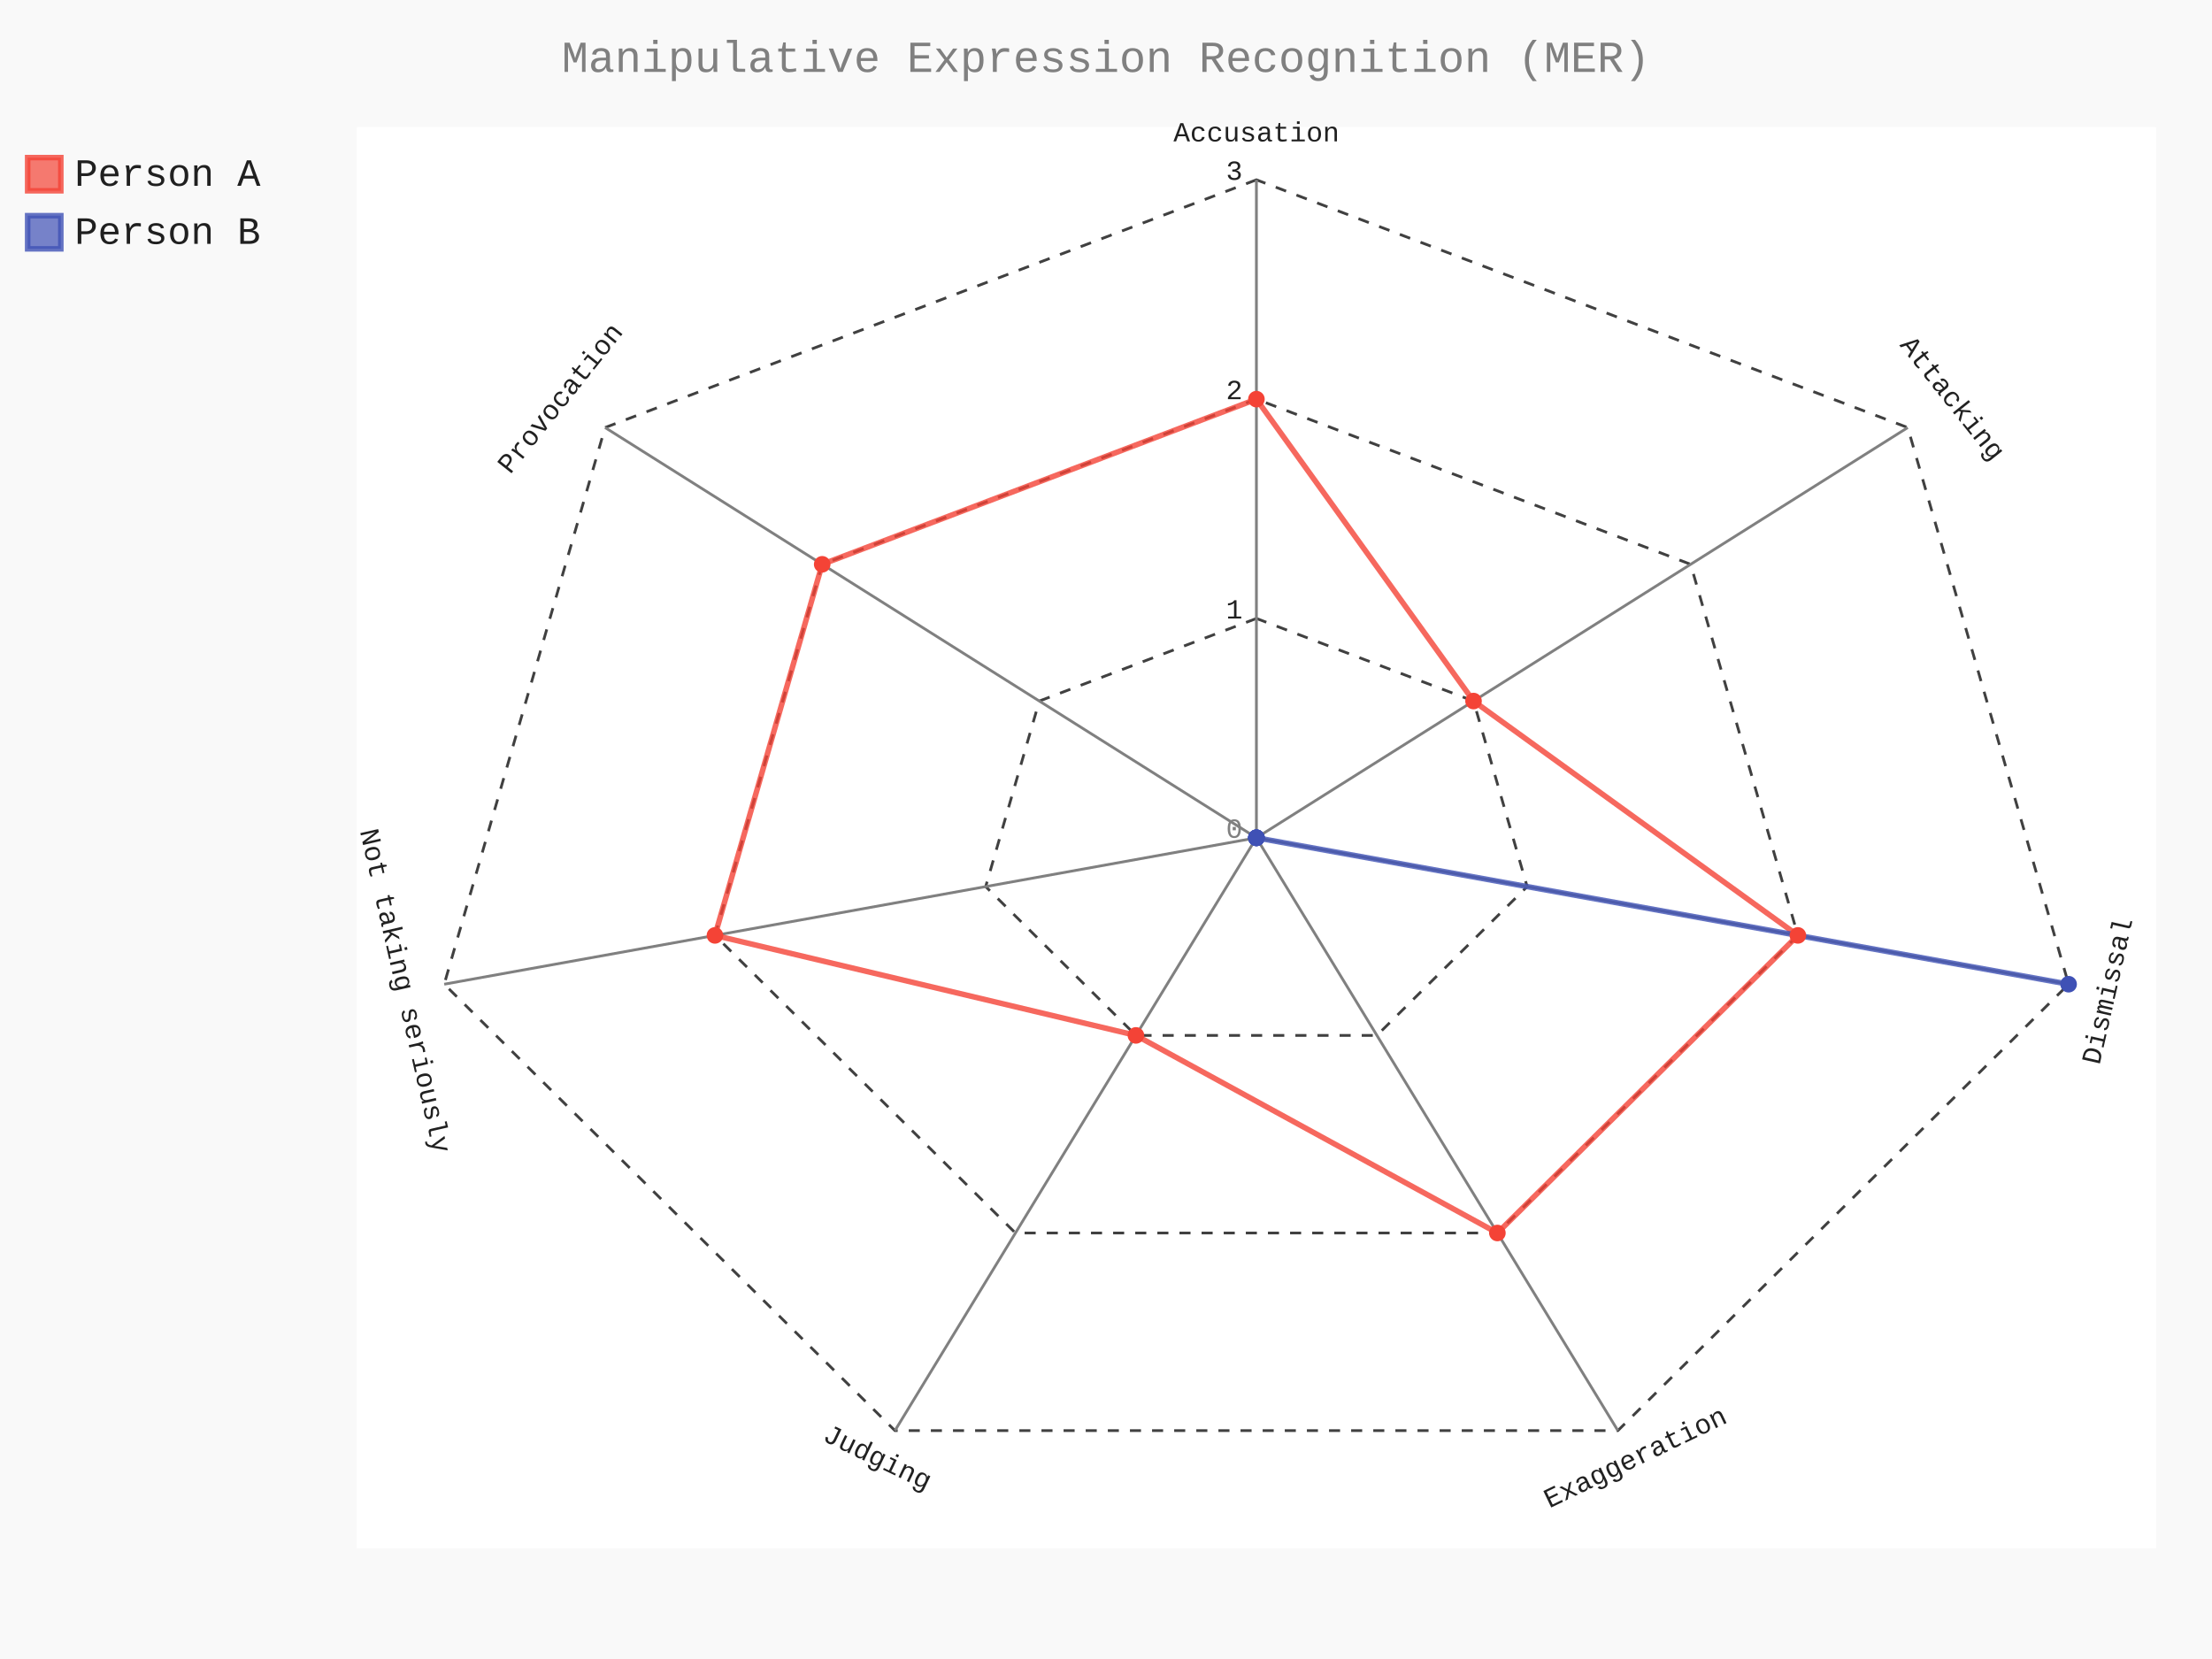
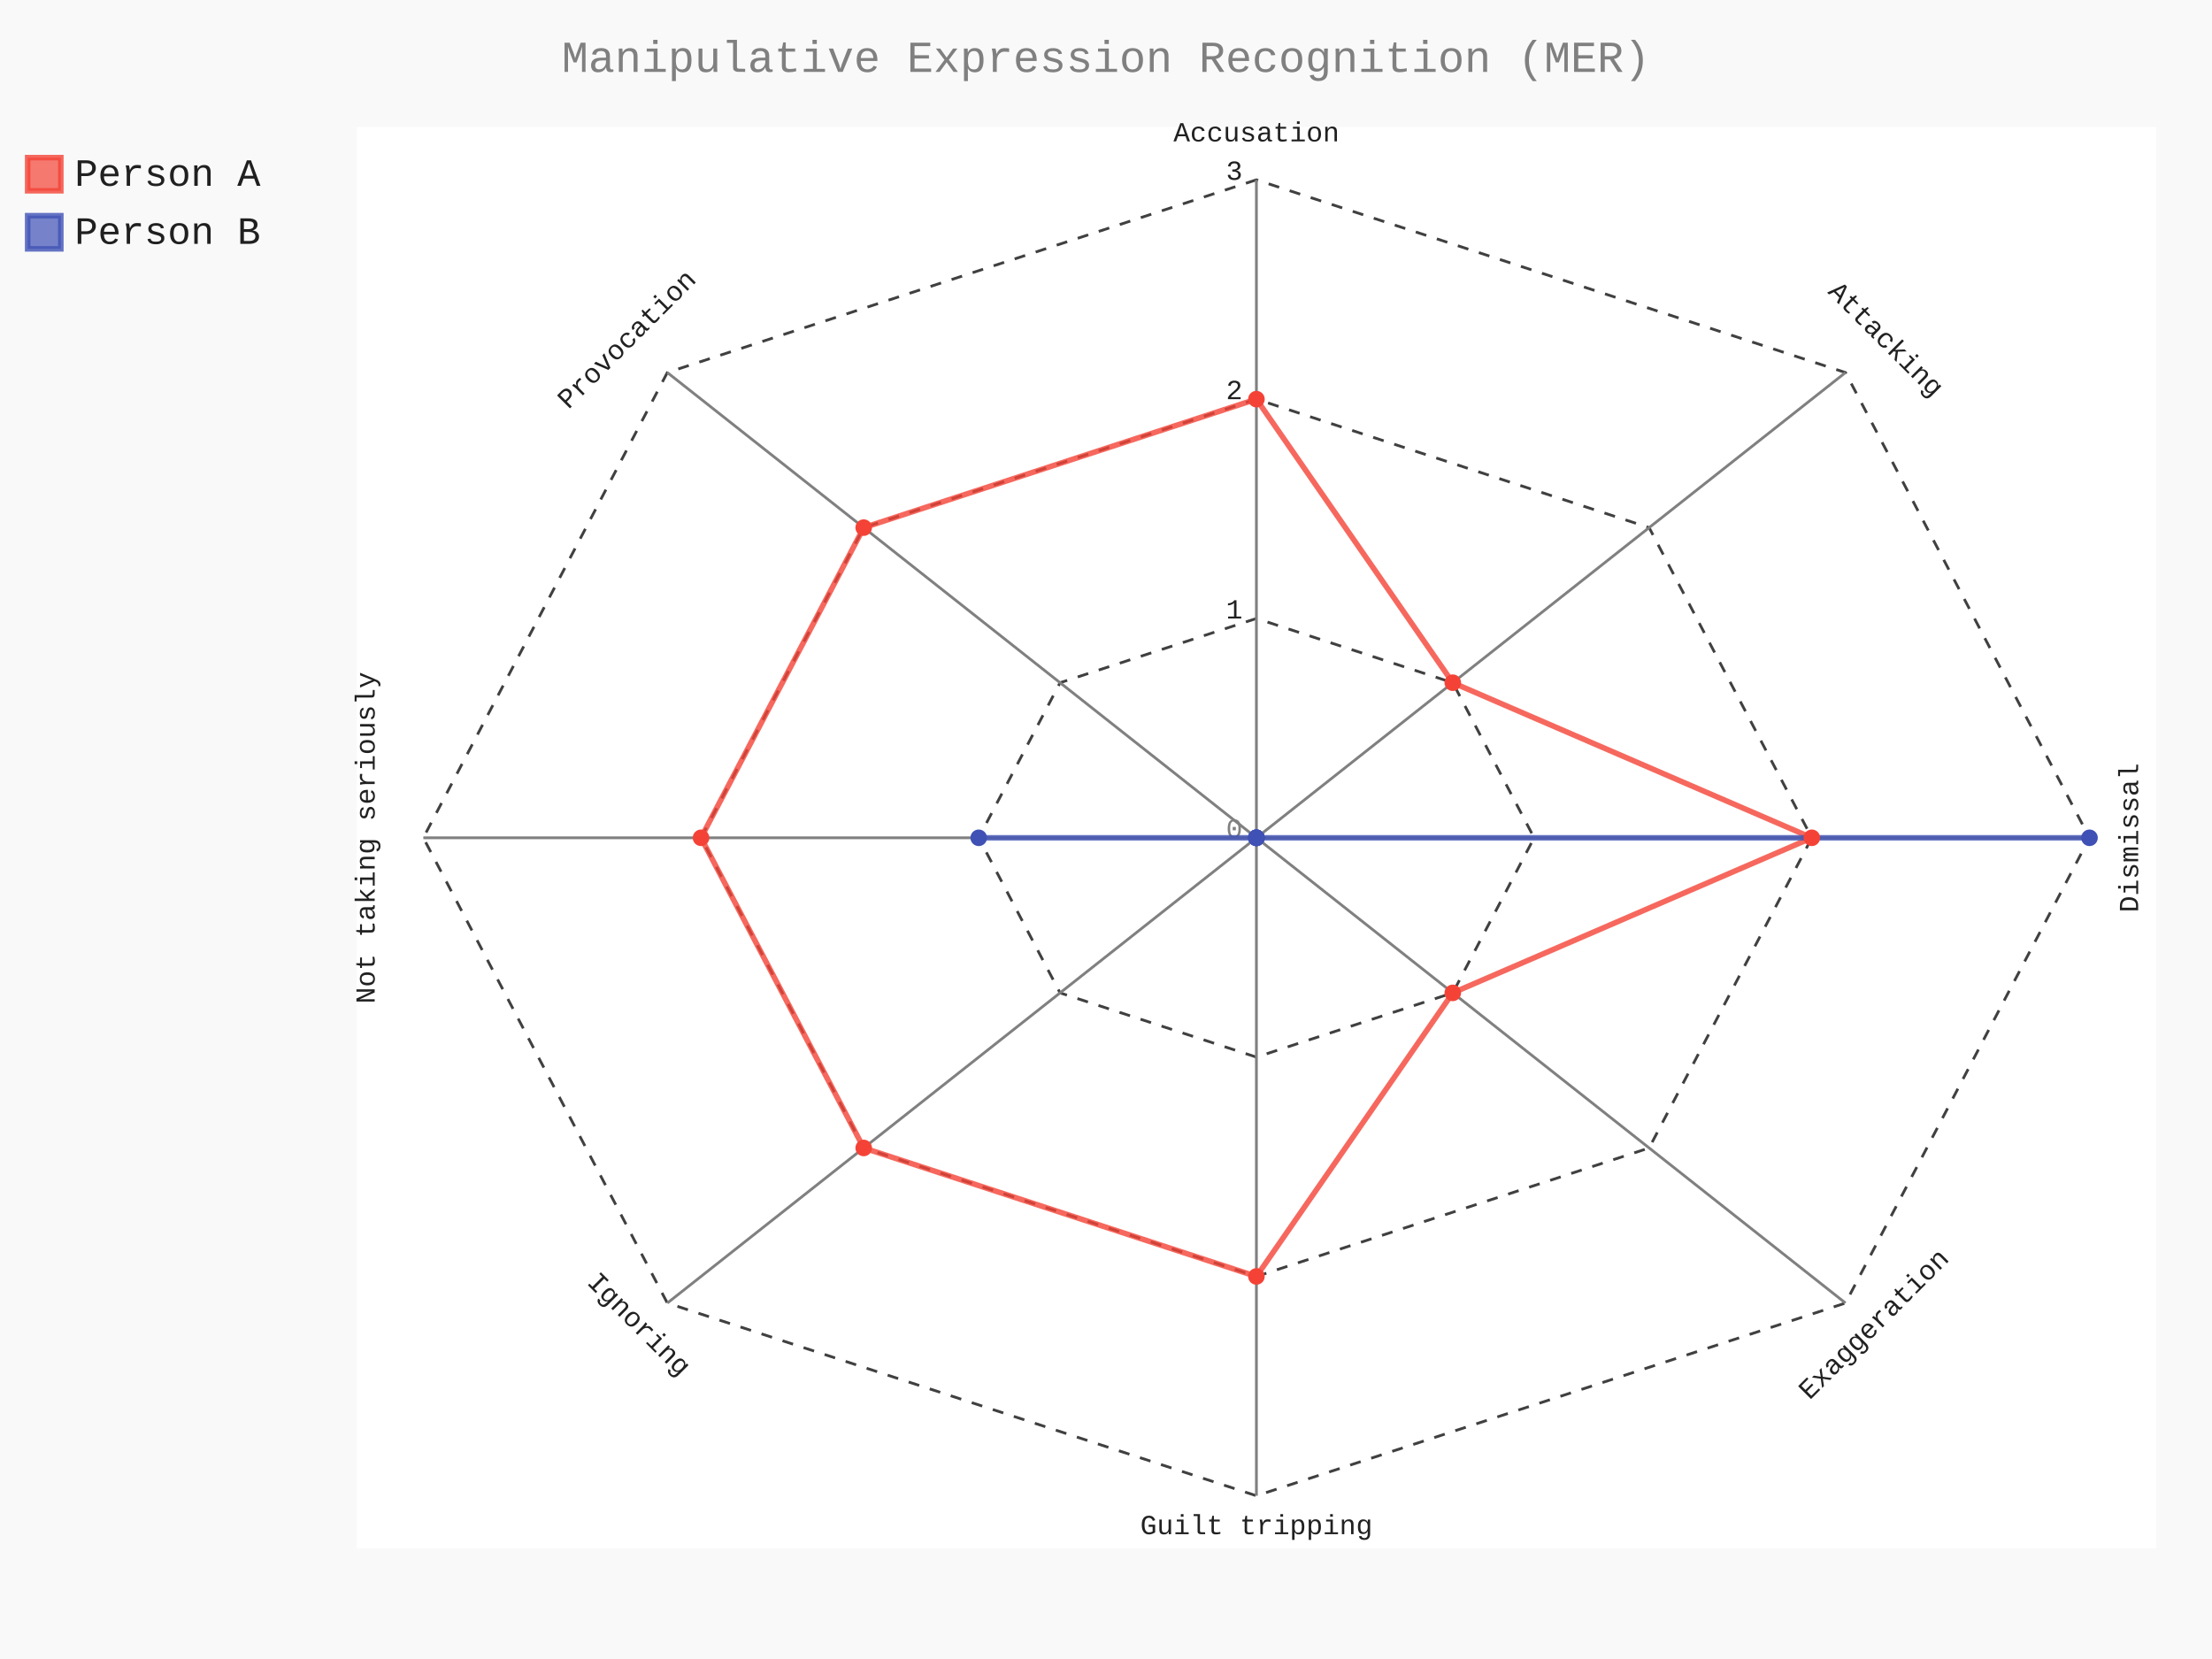
- <svg xmlns="http://www.w3.org/2000/svg" id="chart-83f110f4-44cf-42d1-acac-ddbb43a0f61a" class="pygal-chart" viewBox="0 0 800 600">
+ <svg xmlns="http://www.w3.org/2000/svg" id="chart-4804d9a1-0d60-4488-a45d-5e93284c0eea" class="pygal-chart" viewBox="0 0 800 600">
  <defs>
-     <style type="text/css">#chart-83f110f4-44cf-42d1-acac-ddbb43a0f61a{-webkit-user-select:none;-webkit-font-smoothing:antialiased;font-family:Consolas,"Liberation Mono",Menlo,Courier,monospace}#chart-83f110f4-44cf-42d1-acac-ddbb43a0f61a .title{font-family:Consolas,"Liberation Mono",Menlo,Courier,monospace;font-size:16px}#chart-83f110f4-44cf-42d1-acac-ddbb43a0f61a .legends .legend text{font-family:Consolas,"Liberation Mono",Menlo,Courier,monospace;font-size:14px}#chart-83f110f4-44cf-42d1-acac-ddbb43a0f61a .axis text{font-family:Consolas,"Liberation Mono",Menlo,Courier,monospace;font-size:10px}#chart-83f110f4-44cf-42d1-acac-ddbb43a0f61a .axis text.major{font-family:Consolas,"Liberation Mono",Menlo,Courier,monospace;font-size:10px}#chart-83f110f4-44cf-42d1-acac-ddbb43a0f61a .text-overlay text.value{font-family:Consolas,"Liberation Mono",Menlo,Courier,monospace;font-size:16px}#chart-83f110f4-44cf-42d1-acac-ddbb43a0f61a .text-overlay text.label{font-family:Consolas,"Liberation Mono",Menlo,Courier,monospace;font-size:10px}#chart-83f110f4-44cf-42d1-acac-ddbb43a0f61a .tooltip{font-family:Consolas,"Liberation Mono",Menlo,Courier,monospace;font-size:14px}#chart-83f110f4-44cf-42d1-acac-ddbb43a0f61a text.no_data{font-family:Consolas,"Liberation Mono",Menlo,Courier,monospace;font-size:64px}
- #chart-83f110f4-44cf-42d1-acac-ddbb43a0f61a{background-color:rgba(249,249,249,1)}#chart-83f110f4-44cf-42d1-acac-ddbb43a0f61a path,#chart-83f110f4-44cf-42d1-acac-ddbb43a0f61a line,#chart-83f110f4-44cf-42d1-acac-ddbb43a0f61a rect,#chart-83f110f4-44cf-42d1-acac-ddbb43a0f61a circle{-webkit-transition:150ms;-moz-transition:150ms;transition:150ms}#chart-83f110f4-44cf-42d1-acac-ddbb43a0f61a .graph &gt; .background{fill:rgba(249,249,249,1)}#chart-83f110f4-44cf-42d1-acac-ddbb43a0f61a .plot &gt; .background{fill:rgba(255,255,255,1)}#chart-83f110f4-44cf-42d1-acac-ddbb43a0f61a .graph{fill:rgba(0,0,0,.87)}#chart-83f110f4-44cf-42d1-acac-ddbb43a0f61a text.no_data{fill:rgba(128,128,128,1)}#chart-83f110f4-44cf-42d1-acac-ddbb43a0f61a .title{fill:rgba(128,128,128,1)}#chart-83f110f4-44cf-42d1-acac-ddbb43a0f61a .legends .legend text{fill:rgba(0,0,0,.87)}#chart-83f110f4-44cf-42d1-acac-ddbb43a0f61a .legends .legend:hover text{fill:rgba(128,128,128,1)}#chart-83f110f4-44cf-42d1-acac-ddbb43a0f61a .axis .line{stroke:rgba(128,128,128,1)}#chart-83f110f4-44cf-42d1-acac-ddbb43a0f61a .axis .guide.line{stroke:rgba(0,0,0,.54)}#chart-83f110f4-44cf-42d1-acac-ddbb43a0f61a .axis .major.line{stroke:rgba(0,0,0,.87)}#chart-83f110f4-44cf-42d1-acac-ddbb43a0f61a .axis text.major{fill:rgba(128,128,128,1)}#chart-83f110f4-44cf-42d1-acac-ddbb43a0f61a .axis.y .guides:hover .guide.line,#chart-83f110f4-44cf-42d1-acac-ddbb43a0f61a .line-graph .axis.x .guides:hover .guide.line,#chart-83f110f4-44cf-42d1-acac-ddbb43a0f61a .stackedline-graph .axis.x .guides:hover .guide.line,#chart-83f110f4-44cf-42d1-acac-ddbb43a0f61a .xy-graph .axis.x .guides:hover .guide.line{stroke:rgba(128,128,128,1)}#chart-83f110f4-44cf-42d1-acac-ddbb43a0f61a .axis .guides:hover text{fill:rgba(128,128,128,1)}#chart-83f110f4-44cf-42d1-acac-ddbb43a0f61a .reactive{fill-opacity:.7;stroke-opacity:.8;stroke-width:2}#chart-83f110f4-44cf-42d1-acac-ddbb43a0f61a .ci{stroke:rgba(0,0,0,.87)}#chart-83f110f4-44cf-42d1-acac-ddbb43a0f61a .reactive.active,#chart-83f110f4-44cf-42d1-acac-ddbb43a0f61a .active .reactive{fill-opacity:.8;stroke-opacity:.9;stroke-width:4}#chart-83f110f4-44cf-42d1-acac-ddbb43a0f61a .ci .reactive.active{stroke-width:1.5}#chart-83f110f4-44cf-42d1-acac-ddbb43a0f61a .series text{fill:rgba(128,128,128,1)}#chart-83f110f4-44cf-42d1-acac-ddbb43a0f61a .tooltip rect{fill:rgba(255,255,255,1);stroke:rgba(128,128,128,1);-webkit-transition:opacity 150ms;-moz-transition:opacity 150ms;transition:opacity 150ms}#chart-83f110f4-44cf-42d1-acac-ddbb43a0f61a .tooltip .label{fill:rgba(0,0,0,.87)}#chart-83f110f4-44cf-42d1-acac-ddbb43a0f61a .tooltip .label{fill:rgba(0,0,0,.87)}#chart-83f110f4-44cf-42d1-acac-ddbb43a0f61a .tooltip .legend{font-size:.8em;fill:rgba(0,0,0,.54)}#chart-83f110f4-44cf-42d1-acac-ddbb43a0f61a .tooltip .x_label{font-size:.6em;fill:rgba(128,128,128,1)}#chart-83f110f4-44cf-42d1-acac-ddbb43a0f61a .tooltip .xlink{font-size:.5em;text-decoration:underline}#chart-83f110f4-44cf-42d1-acac-ddbb43a0f61a .tooltip .value{font-size:1.5em}#chart-83f110f4-44cf-42d1-acac-ddbb43a0f61a .bound{font-size:.5em}#chart-83f110f4-44cf-42d1-acac-ddbb43a0f61a .max-value{font-size:.75em;fill:rgba(0,0,0,.54)}#chart-83f110f4-44cf-42d1-acac-ddbb43a0f61a .map-element{fill:rgba(255,255,255,1);stroke:rgba(0,0,0,.54) !important}#chart-83f110f4-44cf-42d1-acac-ddbb43a0f61a .map-element .reactive{fill-opacity:inherit;stroke-opacity:inherit}#chart-83f110f4-44cf-42d1-acac-ddbb43a0f61a .color-0,#chart-83f110f4-44cf-42d1-acac-ddbb43a0f61a .color-0 a:visited{stroke:#F44336;fill:#F44336}#chart-83f110f4-44cf-42d1-acac-ddbb43a0f61a .color-1,#chart-83f110f4-44cf-42d1-acac-ddbb43a0f61a .color-1 a:visited{stroke:#3F51B5;fill:#3F51B5}#chart-83f110f4-44cf-42d1-acac-ddbb43a0f61a .text-overlay .color-0 text{fill:black}#chart-83f110f4-44cf-42d1-acac-ddbb43a0f61a .text-overlay .color-1 text{fill:black}
- #chart-83f110f4-44cf-42d1-acac-ddbb43a0f61a text.no_data{text-anchor:middle}#chart-83f110f4-44cf-42d1-acac-ddbb43a0f61a .guide.line{fill:none}#chart-83f110f4-44cf-42d1-acac-ddbb43a0f61a .centered{text-anchor:middle}#chart-83f110f4-44cf-42d1-acac-ddbb43a0f61a .title{text-anchor:middle}#chart-83f110f4-44cf-42d1-acac-ddbb43a0f61a .legends .legend text{fill-opacity:1}#chart-83f110f4-44cf-42d1-acac-ddbb43a0f61a .axis.x text{text-anchor:middle}#chart-83f110f4-44cf-42d1-acac-ddbb43a0f61a .axis.x:not(.web) text[transform]{text-anchor:start}#chart-83f110f4-44cf-42d1-acac-ddbb43a0f61a .axis.x:not(.web) text[transform].backwards{text-anchor:end}#chart-83f110f4-44cf-42d1-acac-ddbb43a0f61a .axis.y text{text-anchor:end}#chart-83f110f4-44cf-42d1-acac-ddbb43a0f61a .axis.y text[transform].backwards{text-anchor:start}#chart-83f110f4-44cf-42d1-acac-ddbb43a0f61a .axis.y2 text{text-anchor:start}#chart-83f110f4-44cf-42d1-acac-ddbb43a0f61a .axis.y2 text[transform].backwards{text-anchor:end}#chart-83f110f4-44cf-42d1-acac-ddbb43a0f61a .axis .guide.line{stroke-dasharray:4,4;stroke:#404040}#chart-83f110f4-44cf-42d1-acac-ddbb43a0f61a .axis .major.guide.line{stroke-dasharray:6,6;stroke:#808080}#chart-83f110f4-44cf-42d1-acac-ddbb43a0f61a .horizontal .axis.y .guide.line,#chart-83f110f4-44cf-42d1-acac-ddbb43a0f61a .horizontal .axis.y2 .guide.line,#chart-83f110f4-44cf-42d1-acac-ddbb43a0f61a .vertical .axis.x .guide.line{opacity:0}#chart-83f110f4-44cf-42d1-acac-ddbb43a0f61a .horizontal .axis.always_show .guide.line,#chart-83f110f4-44cf-42d1-acac-ddbb43a0f61a .vertical .axis.always_show .guide.line{opacity:1 !important}#chart-83f110f4-44cf-42d1-acac-ddbb43a0f61a .axis.y .guides:hover .guide.line,#chart-83f110f4-44cf-42d1-acac-ddbb43a0f61a .axis.y2 .guides:hover .guide.line,#chart-83f110f4-44cf-42d1-acac-ddbb43a0f61a .axis.x .guides:hover .guide.line{opacity:1}#chart-83f110f4-44cf-42d1-acac-ddbb43a0f61a .axis .guides:hover text{opacity:1}#chart-83f110f4-44cf-42d1-acac-ddbb43a0f61a .nofill{fill:none}#chart-83f110f4-44cf-42d1-acac-ddbb43a0f61a .subtle-fill{fill-opacity:.2}#chart-83f110f4-44cf-42d1-acac-ddbb43a0f61a .dot{stroke-width:1px;fill-opacity:1;stroke-opacity:1}#chart-83f110f4-44cf-42d1-acac-ddbb43a0f61a .dot.active{stroke-width:5px}#chart-83f110f4-44cf-42d1-acac-ddbb43a0f61a .dot.negative{fill:transparent}#chart-83f110f4-44cf-42d1-acac-ddbb43a0f61a text,#chart-83f110f4-44cf-42d1-acac-ddbb43a0f61a tspan{stroke:none !important}#chart-83f110f4-44cf-42d1-acac-ddbb43a0f61a .series text.active{opacity:1}#chart-83f110f4-44cf-42d1-acac-ddbb43a0f61a .tooltip rect{fill-opacity:.95;stroke-width:.5}#chart-83f110f4-44cf-42d1-acac-ddbb43a0f61a .tooltip text{fill-opacity:1}#chart-83f110f4-44cf-42d1-acac-ddbb43a0f61a .showable{visibility:hidden}#chart-83f110f4-44cf-42d1-acac-ddbb43a0f61a .showable.shown{visibility:visible}#chart-83f110f4-44cf-42d1-acac-ddbb43a0f61a .gauge-background{fill:rgba(229,229,229,1);stroke:none}#chart-83f110f4-44cf-42d1-acac-ddbb43a0f61a .bg-lines{stroke:rgba(249,249,249,1);stroke-width:2px}</style>
+     <style type="text/css">#chart-4804d9a1-0d60-4488-a45d-5e93284c0eea{-webkit-user-select:none;-webkit-font-smoothing:antialiased;font-family:Consolas,"Liberation Mono",Menlo,Courier,monospace}#chart-4804d9a1-0d60-4488-a45d-5e93284c0eea .title{font-family:Consolas,"Liberation Mono",Menlo,Courier,monospace;font-size:16px}#chart-4804d9a1-0d60-4488-a45d-5e93284c0eea .legends .legend text{font-family:Consolas,"Liberation Mono",Menlo,Courier,monospace;font-size:14px}#chart-4804d9a1-0d60-4488-a45d-5e93284c0eea .axis text{font-family:Consolas,"Liberation Mono",Menlo,Courier,monospace;font-size:10px}#chart-4804d9a1-0d60-4488-a45d-5e93284c0eea .axis text.major{font-family:Consolas,"Liberation Mono",Menlo,Courier,monospace;font-size:10px}#chart-4804d9a1-0d60-4488-a45d-5e93284c0eea .text-overlay text.value{font-family:Consolas,"Liberation Mono",Menlo,Courier,monospace;font-size:16px}#chart-4804d9a1-0d60-4488-a45d-5e93284c0eea .text-overlay text.label{font-family:Consolas,"Liberation Mono",Menlo,Courier,monospace;font-size:10px}#chart-4804d9a1-0d60-4488-a45d-5e93284c0eea .tooltip{font-family:Consolas,"Liberation Mono",Menlo,Courier,monospace;font-size:14px}#chart-4804d9a1-0d60-4488-a45d-5e93284c0eea text.no_data{font-family:Consolas,"Liberation Mono",Menlo,Courier,monospace;font-size:64px}
+ #chart-4804d9a1-0d60-4488-a45d-5e93284c0eea{background-color:rgba(249,249,249,1)}#chart-4804d9a1-0d60-4488-a45d-5e93284c0eea path,#chart-4804d9a1-0d60-4488-a45d-5e93284c0eea line,#chart-4804d9a1-0d60-4488-a45d-5e93284c0eea rect,#chart-4804d9a1-0d60-4488-a45d-5e93284c0eea circle{-webkit-transition:150ms;-moz-transition:150ms;transition:150ms}#chart-4804d9a1-0d60-4488-a45d-5e93284c0eea .graph &gt; .background{fill:rgba(249,249,249,1)}#chart-4804d9a1-0d60-4488-a45d-5e93284c0eea .plot &gt; .background{fill:rgba(255,255,255,1)}#chart-4804d9a1-0d60-4488-a45d-5e93284c0eea .graph{fill:rgba(0,0,0,.87)}#chart-4804d9a1-0d60-4488-a45d-5e93284c0eea text.no_data{fill:rgba(128,128,128,1)}#chart-4804d9a1-0d60-4488-a45d-5e93284c0eea .title{fill:rgba(128,128,128,1)}#chart-4804d9a1-0d60-4488-a45d-5e93284c0eea .legends .legend text{fill:rgba(0,0,0,.87)}#chart-4804d9a1-0d60-4488-a45d-5e93284c0eea .legends .legend:hover text{fill:rgba(128,128,128,1)}#chart-4804d9a1-0d60-4488-a45d-5e93284c0eea .axis .line{stroke:rgba(128,128,128,1)}#chart-4804d9a1-0d60-4488-a45d-5e93284c0eea .axis .guide.line{stroke:rgba(0,0,0,.54)}#chart-4804d9a1-0d60-4488-a45d-5e93284c0eea .axis .major.line{stroke:rgba(0,0,0,.87)}#chart-4804d9a1-0d60-4488-a45d-5e93284c0eea .axis text.major{fill:rgba(128,128,128,1)}#chart-4804d9a1-0d60-4488-a45d-5e93284c0eea .axis.y .guides:hover .guide.line,#chart-4804d9a1-0d60-4488-a45d-5e93284c0eea .line-graph .axis.x .guides:hover .guide.line,#chart-4804d9a1-0d60-4488-a45d-5e93284c0eea .stackedline-graph .axis.x .guides:hover .guide.line,#chart-4804d9a1-0d60-4488-a45d-5e93284c0eea .xy-graph .axis.x .guides:hover .guide.line{stroke:rgba(128,128,128,1)}#chart-4804d9a1-0d60-4488-a45d-5e93284c0eea .axis .guides:hover text{fill:rgba(128,128,128,1)}#chart-4804d9a1-0d60-4488-a45d-5e93284c0eea .reactive{fill-opacity:.7;stroke-opacity:.8;stroke-width:2}#chart-4804d9a1-0d60-4488-a45d-5e93284c0eea .ci{stroke:rgba(0,0,0,.87)}#chart-4804d9a1-0d60-4488-a45d-5e93284c0eea .reactive.active,#chart-4804d9a1-0d60-4488-a45d-5e93284c0eea .active .reactive{fill-opacity:.8;stroke-opacity:.9;stroke-width:4}#chart-4804d9a1-0d60-4488-a45d-5e93284c0eea .ci .reactive.active{stroke-width:1.5}#chart-4804d9a1-0d60-4488-a45d-5e93284c0eea .series text{fill:rgba(128,128,128,1)}#chart-4804d9a1-0d60-4488-a45d-5e93284c0eea .tooltip rect{fill:rgba(255,255,255,1);stroke:rgba(128,128,128,1);-webkit-transition:opacity 150ms;-moz-transition:opacity 150ms;transition:opacity 150ms}#chart-4804d9a1-0d60-4488-a45d-5e93284c0eea .tooltip .label{fill:rgba(0,0,0,.87)}#chart-4804d9a1-0d60-4488-a45d-5e93284c0eea .tooltip .label{fill:rgba(0,0,0,.87)}#chart-4804d9a1-0d60-4488-a45d-5e93284c0eea .tooltip .legend{font-size:.8em;fill:rgba(0,0,0,.54)}#chart-4804d9a1-0d60-4488-a45d-5e93284c0eea .tooltip .x_label{font-size:.6em;fill:rgba(128,128,128,1)}#chart-4804d9a1-0d60-4488-a45d-5e93284c0eea .tooltip .xlink{font-size:.5em;text-decoration:underline}#chart-4804d9a1-0d60-4488-a45d-5e93284c0eea .tooltip .value{font-size:1.5em}#chart-4804d9a1-0d60-4488-a45d-5e93284c0eea .bound{font-size:.5em}#chart-4804d9a1-0d60-4488-a45d-5e93284c0eea .max-value{font-size:.75em;fill:rgba(0,0,0,.54)}#chart-4804d9a1-0d60-4488-a45d-5e93284c0eea .map-element{fill:rgba(255,255,255,1);stroke:rgba(0,0,0,.54) !important}#chart-4804d9a1-0d60-4488-a45d-5e93284c0eea .map-element .reactive{fill-opacity:inherit;stroke-opacity:inherit}#chart-4804d9a1-0d60-4488-a45d-5e93284c0eea .color-0,#chart-4804d9a1-0d60-4488-a45d-5e93284c0eea .color-0 a:visited{stroke:#F44336;fill:#F44336}#chart-4804d9a1-0d60-4488-a45d-5e93284c0eea .color-1,#chart-4804d9a1-0d60-4488-a45d-5e93284c0eea .color-1 a:visited{stroke:#3F51B5;fill:#3F51B5}#chart-4804d9a1-0d60-4488-a45d-5e93284c0eea .text-overlay .color-0 text{fill:black}#chart-4804d9a1-0d60-4488-a45d-5e93284c0eea .text-overlay .color-1 text{fill:black}
+ #chart-4804d9a1-0d60-4488-a45d-5e93284c0eea text.no_data{text-anchor:middle}#chart-4804d9a1-0d60-4488-a45d-5e93284c0eea .guide.line{fill:none}#chart-4804d9a1-0d60-4488-a45d-5e93284c0eea .centered{text-anchor:middle}#chart-4804d9a1-0d60-4488-a45d-5e93284c0eea .title{text-anchor:middle}#chart-4804d9a1-0d60-4488-a45d-5e93284c0eea .legends .legend text{fill-opacity:1}#chart-4804d9a1-0d60-4488-a45d-5e93284c0eea .axis.x text{text-anchor:middle}#chart-4804d9a1-0d60-4488-a45d-5e93284c0eea .axis.x:not(.web) text[transform]{text-anchor:start}#chart-4804d9a1-0d60-4488-a45d-5e93284c0eea .axis.x:not(.web) text[transform].backwards{text-anchor:end}#chart-4804d9a1-0d60-4488-a45d-5e93284c0eea .axis.y text{text-anchor:end}#chart-4804d9a1-0d60-4488-a45d-5e93284c0eea .axis.y text[transform].backwards{text-anchor:start}#chart-4804d9a1-0d60-4488-a45d-5e93284c0eea .axis.y2 text{text-anchor:start}#chart-4804d9a1-0d60-4488-a45d-5e93284c0eea .axis.y2 text[transform].backwards{text-anchor:end}#chart-4804d9a1-0d60-4488-a45d-5e93284c0eea .axis .guide.line{stroke-dasharray:4,4;stroke:#404040}#chart-4804d9a1-0d60-4488-a45d-5e93284c0eea .axis .major.guide.line{stroke-dasharray:6,6;stroke:#808080}#chart-4804d9a1-0d60-4488-a45d-5e93284c0eea .horizontal .axis.y .guide.line,#chart-4804d9a1-0d60-4488-a45d-5e93284c0eea .horizontal .axis.y2 .guide.line,#chart-4804d9a1-0d60-4488-a45d-5e93284c0eea .vertical .axis.x .guide.line{opacity:0}#chart-4804d9a1-0d60-4488-a45d-5e93284c0eea .horizontal .axis.always_show .guide.line,#chart-4804d9a1-0d60-4488-a45d-5e93284c0eea .vertical .axis.always_show .guide.line{opacity:1 !important}#chart-4804d9a1-0d60-4488-a45d-5e93284c0eea .axis.y .guides:hover .guide.line,#chart-4804d9a1-0d60-4488-a45d-5e93284c0eea .axis.y2 .guides:hover .guide.line,#chart-4804d9a1-0d60-4488-a45d-5e93284c0eea .axis.x .guides:hover .guide.line{opacity:1}#chart-4804d9a1-0d60-4488-a45d-5e93284c0eea .axis .guides:hover text{opacity:1}#chart-4804d9a1-0d60-4488-a45d-5e93284c0eea .nofill{fill:none}#chart-4804d9a1-0d60-4488-a45d-5e93284c0eea .subtle-fill{fill-opacity:.2}#chart-4804d9a1-0d60-4488-a45d-5e93284c0eea .dot{stroke-width:1px;fill-opacity:1;stroke-opacity:1}#chart-4804d9a1-0d60-4488-a45d-5e93284c0eea .dot.active{stroke-width:5px}#chart-4804d9a1-0d60-4488-a45d-5e93284c0eea .dot.negative{fill:transparent}#chart-4804d9a1-0d60-4488-a45d-5e93284c0eea text,#chart-4804d9a1-0d60-4488-a45d-5e93284c0eea tspan{stroke:none !important}#chart-4804d9a1-0d60-4488-a45d-5e93284c0eea .series text.active{opacity:1}#chart-4804d9a1-0d60-4488-a45d-5e93284c0eea .tooltip rect{fill-opacity:.95;stroke-width:.5}#chart-4804d9a1-0d60-4488-a45d-5e93284c0eea .tooltip text{fill-opacity:1}#chart-4804d9a1-0d60-4488-a45d-5e93284c0eea .showable{visibility:hidden}#chart-4804d9a1-0d60-4488-a45d-5e93284c0eea .showable.shown{visibility:visible}#chart-4804d9a1-0d60-4488-a45d-5e93284c0eea .gauge-background{fill:rgba(229,229,229,1);stroke:none}#chart-4804d9a1-0d60-4488-a45d-5e93284c0eea .bg-lines{stroke:rgba(249,249,249,1);stroke-width:2px}</style>
  </defs>
  <g class="graph radar-graph vertical">
    <rect x="0" y="0" width="800" height="600" class="background" />
    <g transform="translate(129, 46)" class="plot">
      <rect x="0" y="0" width="650.8" height="514" class="background" />
      <g class="axis y web">
        <g class="guides">
-           <path d="M325.4 19.037 L89.837 108.633 31.658 309.952 194.672 471.397 456.128 471.397 619.142 309.952 560.963 108.633 325.4 19.037 Z" class="guide line" />
+           <path d="M325.4 19.037 L112.351 88.735 24.104 257 112.351 425.265 325.4 494.963 538.449 425.265 626.696 257 538.449 88.735 325.4 19.037 Z" class="guide line" />
          <text x="320.4" y="19.037" class="">3</text>
        </g>
        <g class="guides">
-           <path d="M325.4 98.358 L168.358 158.088 129.572 292.301 238.248 399.931 412.552 399.931 521.228 292.301 482.442 158.088 325.4 98.358 Z" class="guide line" />
+           <path d="M325.4 98.358 L183.368 144.823 124.536 257 183.368 369.177 325.4 415.642 467.432 369.177 526.264 257 467.432 144.823 325.4 98.358 Z" class="guide line" />
          <text x="320.4" y="98.358" class="">2</text>
        </g>
        <g class="guides">
-           <path d="M325.4 177.679 L246.879 207.544 227.486 274.651 281.824 328.466 368.976 328.466 423.314 274.651 403.921 207.544 325.4 177.679 Z" class="guide line" />
+           <path d="M325.4 177.679 L254.384 200.912 224.968 257 254.384 313.088 325.4 336.321 396.416 313.088 425.832 257 396.416 200.912 325.4 177.679 Z" class="guide line" />
          <text x="320.4" y="177.679" class="">1</text>
        </g>
        <g class="guides">
-           <path d="M325.4 257 L325.4 257 325.4 257 325.4 257 325.4 257 325.4 257 325.4 257 325.4 257 Z" class="major guide line" />
+           <path d="M325.4 257 L325.4 257 325.4 257 325.4 257 325.4 257 325.4 257 325.4 257 325.4 257 325.4 257 Z" class="major guide line" />
          <text x="320.4" y="257.0" class="major">0</text>
        </g>
      </g>
      <g class="axis x web">
        <g class="guides">
          <path d="M325.4 257 L325.4 19.037" class="line" />
          <text x="325.4" y="5.14" class="" transform="rotate(0 325.4 5.14)">Accusation</text>
        </g>
        <g class="guides">
-           <path d="M325.4 257 L89.837 108.633" class="line" />
-           <text x="76.08" y="99.968" class="" transform="rotate(-51.42857 76.0802 99.96786)">Provocation</text>
+           <path d="M325.4 257 L112.351 88.735" class="line" />
+           <text x="99.909" y="78.908" class="" transform="rotate(-45 99.9093 78.90809)">Provocation</text>
        </g>
        <g class="guides">
-           <path d="M325.4 257 L31.658 309.952" class="line" />
-           <text x="14.503" y="313.044" class="" transform="rotate(-282.8571 14.50329 313.0441)">Not taking seriously</text>
+           <path d="M325.4 257 L24.104 257" class="line" />
+           <text x="6.508" y="257" class="" transform="rotate(-90 6.508 257)">Not taking seriously</text>
        </g>
        <g class="guides">
-           <path d="M325.4 257 L194.672 471.397" class="line" />
-           <text x="187.038" y="483.918" class="" transform="rotate(-334.2857 187.0379 483.918)">Judging</text>
+           <path d="M325.4 257 L112.351 425.265" class="line" />
+           <text x="99.909" y="435.092" class="" transform="rotate(-315 99.9093 435.0919)">Ignoring</text>
        </g>
        <g class="guides">
-           <path d="M325.4 257 L456.128 471.397" class="line" />
-           <text x="463.762" y="483.918" class="" transform="rotate(-385.7143 463.7621 483.918)">Exaggeration</text>
+           <path d="M325.4 257 L325.4 494.963" class="line" />
+           <text x="325.4" y="508.86" class="" transform="rotate(-360 325.4 508.86)">Guilt tripping</text>
        </g>
        <g class="guides">
-           <path d="M325.4 257 L619.142 309.952" class="line" />
-           <text x="636.297" y="313.044" class="" transform="rotate(-437.1429 636.2967 313.0441)">Dismissal</text>
+           <path d="M325.4 257 L538.449 425.265" class="line" />
+           <text x="550.891" y="435.092" class="" transform="rotate(-405 550.8907 435.0919)">Exaggeration</text>
        </g>
        <g class="guides">
-           <path d="M325.4 257 L560.963 108.633" class="line" />
-           <text x="574.72" y="99.968" class="" transform="rotate(-308.5714 574.7198 99.96786)">Attacking</text>
+           <path d="M325.4 257 L626.696 257" class="line" />
+           <text x="644.292" y="257" class="" transform="rotate(-450 644.292 257)">Dismissal</text>
+         </g>
+         <g class="guides">
+           <path d="M325.4 257 L538.449 88.735" class="line" />
+           <text x="550.891" y="78.908" class="" transform="rotate(-315 550.8907 78.90809)">Attacking</text>
        </g>
      </g>
      <g class="series serie-0 color-0">
-         <path d="M325.4 98.358 L168.358 158.088 129.572 292.301 281.824 328.466 412.552 399.931 521.228 292.301 403.921 207.544 Z" class="line reactive nofill" />
+         <path d="M325.4 98.358 L183.368 144.823 124.536 257 183.368 369.177 325.4 415.642 396.416 313.088 526.264 257 396.416 200.912 Z" class="line reactive nofill" />
      </g>
      <g class="series serie-1 color-1">
-         <path d="M325.4 257 L325.4 257 325.4 257 325.4 257 325.4 257 619.142 309.952 325.4 257 Z" class="line reactive nofill" />
+         <path d="M325.4 257 L325.4 257 224.968 257 325.4 257 325.4 257 325.4 257 626.696 257 325.4 257 Z" class="line reactive nofill" />
      </g>
    </g>
    <g class="titles">
      <text x="400.0" y="26" class="title plot_title">Manipulative Expression Recognition (MER)</text>
    </g>
    <g transform="translate(129, 46)" class="plot overlay">
      <g class="series serie-0 color-0">
        <g class="dots">
          <circle cx="325.4" cy="98.358" r="2.5" class="dot reactive tooltip-trigger" />
        </g>
        <g class="dots">
-           <circle cx="168.358" cy="158.088" r="2.5" class="dot reactive tooltip-trigger" />
+           <circle cx="183.368" cy="144.823" r="2.5" class="dot reactive tooltip-trigger" />
        </g>
        <g class="dots">
-           <circle cx="129.572" cy="292.301" r="2.5" class="dot reactive tooltip-trigger" />
+           <circle cx="124.536" cy="257" r="2.5" class="dot reactive tooltip-trigger" />
        </g>
        <g class="dots">
-           <circle cx="281.824" cy="328.466" r="2.5" class="dot reactive tooltip-trigger" />
+           <circle cx="183.368" cy="369.177" r="2.5" class="dot reactive tooltip-trigger" />
        </g>
        <g class="dots">
-           <circle cx="412.552" cy="399.931" r="2.5" class="dot reactive tooltip-trigger" />
+           <circle cx="325.4" cy="415.642" r="2.5" class="dot reactive tooltip-trigger" />
        </g>
        <g class="dots">
-           <circle cx="521.228" cy="292.301" r="2.5" class="dot reactive tooltip-trigger" />
+           <circle cx="396.416" cy="313.088" r="2.5" class="dot reactive tooltip-trigger" />
        </g>
        <g class="dots">
-           <circle cx="403.921" cy="207.544" r="2.5" class="dot reactive tooltip-trigger" />
+           <circle cx="526.264" cy="257" r="2.5" class="dot reactive tooltip-trigger" />
+         </g>
+         <g class="dots">
+           <circle cx="396.416" cy="200.912" r="2.5" class="dot reactive tooltip-trigger" />
        </g>
      </g>
      <g class="series serie-1 color-1">
        <g class="dots">
          <circle cx="325.4" cy="257.0" r="2.5" class="dot reactive tooltip-trigger" />
+         </g>
+         <g class="dots">
+           <circle cx="325.4" cy="257.0" r="2.5" class="dot reactive tooltip-trigger" />
+         </g>
+         <g class="dots">
+           <circle cx="224.968" cy="257.0" r="2.5" class="dot reactive tooltip-trigger" />
        </g>
        <g class="dots">
          <circle cx="325.4" cy="257.0" r="2.5" class="dot reactive tooltip-trigger" />
        </g>
        <g class="dots">
          <circle cx="325.4" cy="257.0" r="2.5" class="dot reactive tooltip-trigger" />
        </g>
        <g class="dots">
          <circle cx="325.4" cy="257.0" r="2.5" class="dot reactive tooltip-trigger" />
        </g>
        <g class="dots">
-           <circle cx="325.4" cy="257.0" r="2.5" class="dot reactive tooltip-trigger" />
-         </g>
-         <g class="dots">
-           <circle cx="619.142" cy="309.952" r="2.5" class="dot reactive tooltip-trigger" />
+           <circle cx="626.696" cy="257" r="2.5" class="dot reactive tooltip-trigger" />
        </g>
        <g class="dots">
          <circle cx="325.4" cy="257.0" r="2.5" class="dot reactive tooltip-trigger" />
        </g>
      </g>
    </g>
    <g transform="translate(129, 46)" class="plot text-overlay">
      <g class="series serie-0 color-0" />
      <g class="series serie-1 color-1" />
    </g>
    <g transform="translate(129, 46)" class="plot tooltip-overlay">
      <g transform="translate(0 0)" style="opacity: 0" class="tooltip">
        <rect rx="0" ry="0" width="0" height="0" class="tooltip-box" />
        <g class="text" />
      </g>
    </g>
    <g transform="translate(10, 56)" class="legends">
      <g id="activate-serie-0" class="legend reactive activate-serie">
        <rect x="0.0" y="1.0" width="12" height="12" class="color-0 reactive" />
        <text x="17.0" y="11.2">Person A</text>
      </g>
      <g id="activate-serie-1" class="legend reactive activate-serie">
        <rect x="0.0" y="22.0" width="12" height="12" class="color-1 reactive" />
        <text x="17.0" y="32.2">Person B</text>
      </g>
    </g>
    <g transform="translate(790, 56)" class="legends" />
  </g>
</svg>
